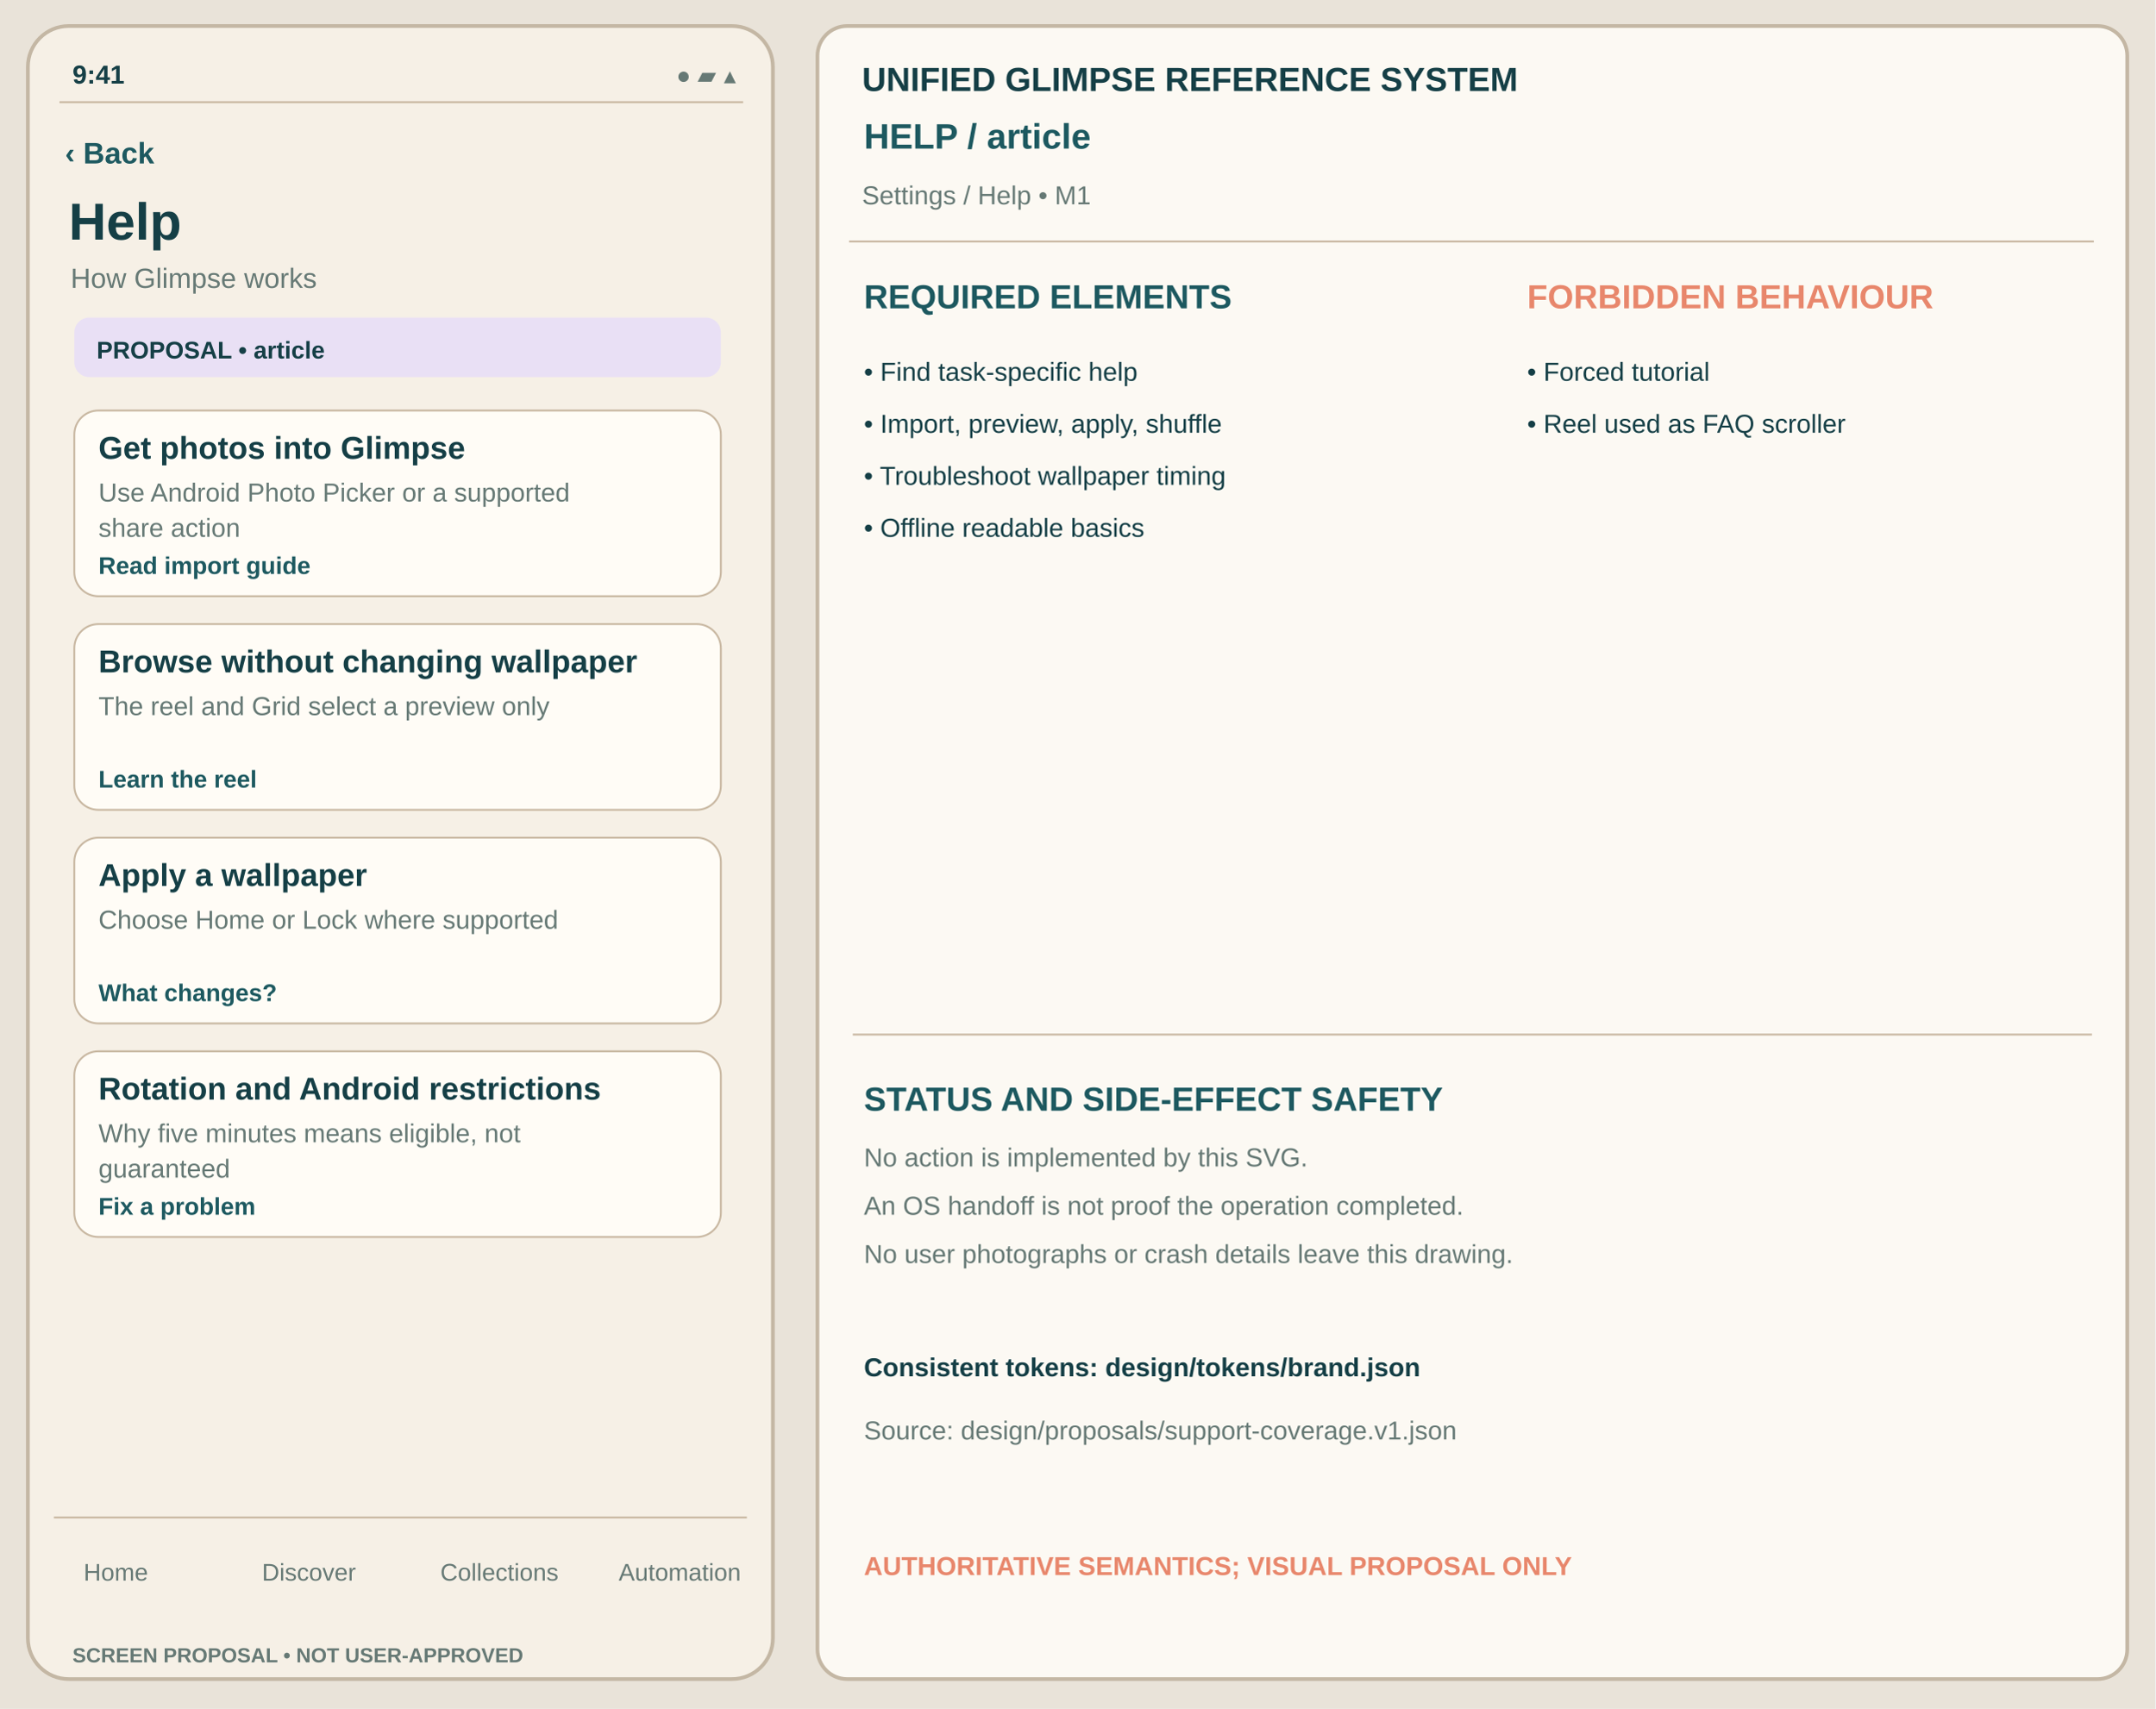
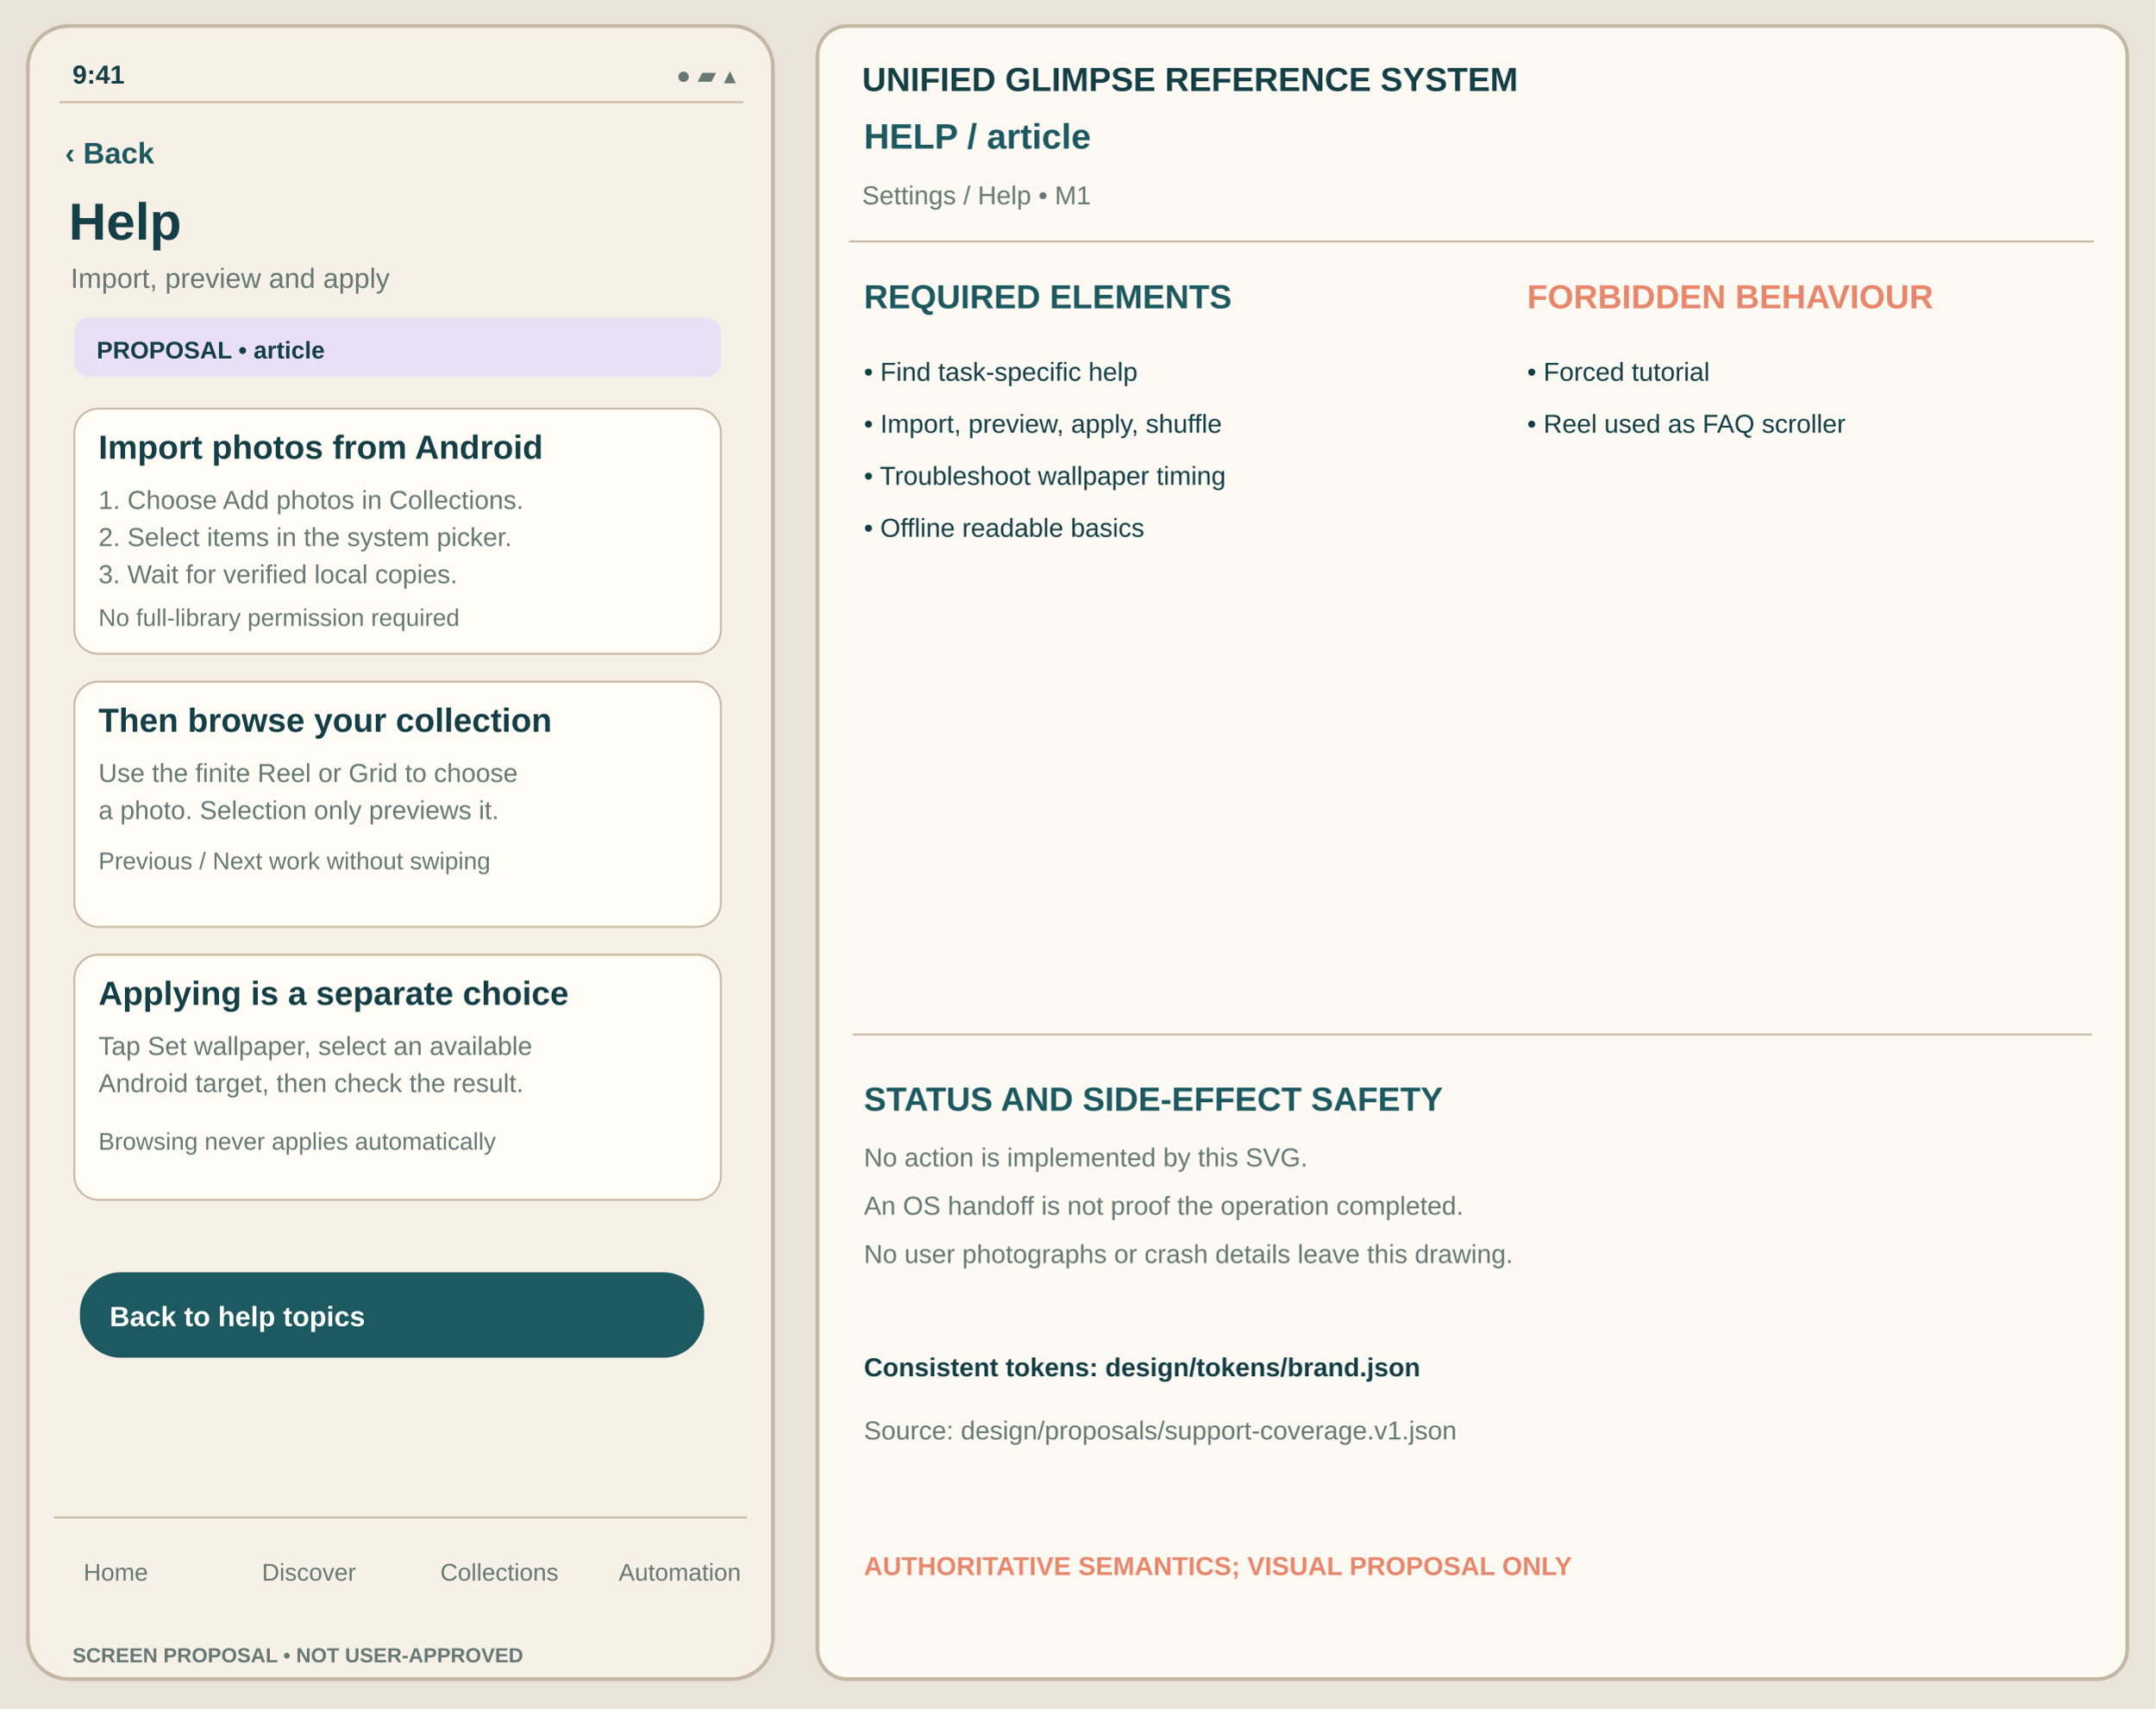
<svg xmlns="http://www.w3.org/2000/svg" viewBox="0 0 1160 920" width="1160" height="920" role="img" aria-label="Help article unapproved Glimpse visual reference">
  <rect width="1160" height="920" fill="#E9E3D9" />
  <rect x="15" y="14" width="401" height="890" rx="22" fill="#F6F0E6" stroke="#C4B7A4" stroke-width="2" />
  <text x="39" y="45" font-family="Arial,Helvetica,sans-serif" fill="#153F46" font-size="14" font-weight="600">9:41</text>
  <text x="364" y="45" font-family="Arial,Helvetica,sans-serif" fill="#667975" font-size="13" font-weight="400">●  ▰  ▴</text>
  <path d="M32 55h368" stroke="#C8B7A1" />
  <text x="35" y="88" font-family="Arial,Helvetica,sans-serif" fill="#1D5960" font-size="16" font-weight="650">‹ Back</text>
  <text x="37" y="129" font-family="Arial,Helvetica,sans-serif" fill="#153F46" font-size="28" font-weight="700">Help</text>
-   <text x="38" y="155" font-family="Arial,Helvetica,sans-serif" fill="#667975" font-size="15" font-weight="400">How Glimpse works</text>
+   <text x="38" y="155" font-family="Arial,Helvetica,sans-serif" fill="#667975" font-size="15" font-weight="400">Import, preview and apply</text>
  <rect x="40" y="171" width="348" height="32" rx="8" fill="#E9E0F5" stroke="none" stroke-width="1" />
  <text x="52" y="193" font-family="Arial,Helvetica,sans-serif" fill="#153F46" font-size="13" font-weight="650">PROPOSAL • article</text>
-   <rect x="40" y="221" width="348" height="100" rx="13" fill="#FFFCF6" stroke="#C8B7A1" stroke-width="1" />
-   <text x="53" y="247" font-family="Arial,Helvetica,sans-serif" fill="#153F46" font-size="17" font-weight="650">Get photos into Glimpse</text>
-   <text x="53" y="270" font-family="Arial,Helvetica,sans-serif" fill="#667975" font-size="14" font-weight="400">Use Android Photo Picker or a supported</text>
-   <text x="53" y="289" font-family="Arial,Helvetica,sans-serif" fill="#667975" font-size="14" font-weight="400">share action</text>
-   <text x="53" y="309" font-family="Arial,Helvetica,sans-serif" fill="#1D5960" font-size="13" font-weight="650">Read import guide</text>
-   <rect x="40" y="336" width="348" height="100" rx="13" fill="#FFFCF6" stroke="#C8B7A1" stroke-width="1" />
-   <text x="53" y="362" font-family="Arial,Helvetica,sans-serif" fill="#153F46" font-size="17" font-weight="650">Browse without changing wallpaper</text>
-   <text x="53" y="385" font-family="Arial,Helvetica,sans-serif" fill="#667975" font-size="14" font-weight="400">The reel and Grid select a preview only</text>
-   <text x="53" y="424" font-family="Arial,Helvetica,sans-serif" fill="#1D5960" font-size="13" font-weight="650">Learn the reel</text>
-   <rect x="40" y="451" width="348" height="100" rx="13" fill="#FFFCF6" stroke="#C8B7A1" stroke-width="1" />
-   <text x="53" y="477" font-family="Arial,Helvetica,sans-serif" fill="#153F46" font-size="17" font-weight="650">Apply a wallpaper</text>
-   <text x="53" y="500" font-family="Arial,Helvetica,sans-serif" fill="#667975" font-size="14" font-weight="400">Choose Home or Lock where supported</text>
-   <text x="53" y="539" font-family="Arial,Helvetica,sans-serif" fill="#1D5960" font-size="13" font-weight="650">What changes?</text>
-   <rect x="40" y="566" width="348" height="100" rx="13" fill="#FFFCF6" stroke="#C8B7A1" stroke-width="1" />
-   <text x="53" y="592" font-family="Arial,Helvetica,sans-serif" fill="#153F46" font-size="17" font-weight="650">Rotation and Android restrictions</text>
-   <text x="53" y="615" font-family="Arial,Helvetica,sans-serif" fill="#667975" font-size="14" font-weight="400">Why five minutes means eligible, not</text>
-   <text x="53" y="634" font-family="Arial,Helvetica,sans-serif" fill="#667975" font-size="14" font-weight="400">guaranteed</text>
-   <text x="53" y="654" font-family="Arial,Helvetica,sans-serif" fill="#1D5960" font-size="13" font-weight="650">Fix a problem</text>
+   <rect x="40" y="220" width="348" height="132" rx="13" fill="#FFFCF6" stroke="#C8B7A1" />
+   <text x="53" y="247" font-family="Arial,Helvetica,sans-serif" fill="#153F46" font-size="18" font-weight="700">Import photos from Android</text>
+   <text x="53" y="274" font-family="Arial,Helvetica,sans-serif" fill="#667975" font-size="14" font-weight="400">1. Choose Add photos in Collections.</text>
+   <text x="53" y="294" font-family="Arial,Helvetica,sans-serif" fill="#667975" font-size="14" font-weight="400">2. Select items in the system picker.</text>
+   <text x="53" y="314" font-family="Arial,Helvetica,sans-serif" fill="#667975" font-size="14" font-weight="400">3. Wait for verified local copies.</text>
+   <text x="53" y="337" font-family="Arial,Helvetica,sans-serif" fill="#667975" font-size="13" font-weight="400">No full-library permission required</text>
+   <rect x="40" y="367" width="348" height="132" rx="13" fill="#FFFCF6" stroke="#C8B7A1" />
+   <text x="53" y="394" font-family="Arial,Helvetica,sans-serif" fill="#153F46" font-size="18" font-weight="700">Then browse your collection</text>
+   <text x="53" y="421" font-family="Arial,Helvetica,sans-serif" fill="#667975" font-size="14" font-weight="400">Use the finite Reel or Grid to choose</text>
+   <text x="53" y="441" font-family="Arial,Helvetica,sans-serif" fill="#667975" font-size="14" font-weight="400">a photo. Selection only previews it.</text>
+   <text x="53" y="468" font-family="Arial,Helvetica,sans-serif" fill="#667975" font-size="13" font-weight="400">Previous / Next work without swiping</text>
+   <rect x="40" y="514" width="348" height="132" rx="13" fill="#FFFCF6" stroke="#C8B7A1" />
+   <text x="53" y="541" font-family="Arial,Helvetica,sans-serif" fill="#153F46" font-size="18" font-weight="700">Applying is a separate choice</text>
+   <text x="53" y="568" font-family="Arial,Helvetica,sans-serif" fill="#667975" font-size="14" font-weight="400">Tap Set wallpaper, select an available</text>
+   <text x="53" y="588" font-family="Arial,Helvetica,sans-serif" fill="#667975" font-size="14" font-weight="400">Android target, then check the result.</text>
+   <text x="53" y="619" font-family="Arial,Helvetica,sans-serif" fill="#667975" font-size="13" font-weight="400">Browsing never applies automatically</text>
+   <rect x="43" y="685" width="336" height="46" rx="22" fill="#1D5960" />
+   <text x="59" y="714" font-family="Arial,Helvetica,sans-serif" fill="#FFFFFF" font-size="15" font-weight="700">Back to help topics</text>
  <path d="M29 817h373" stroke="#C8B7A1" />
  <text x="45" y="851" font-family="Arial,Helvetica,sans-serif" fill="#667975" font-size="13" font-weight="500">Home</text>
  <text x="141" y="851" font-family="Arial,Helvetica,sans-serif" fill="#667975" font-size="13" font-weight="500">Discover</text>
  <text x="237" y="851" font-family="Arial,Helvetica,sans-serif" fill="#667975" font-size="13" font-weight="500">Collections</text>
  <text x="333" y="851" font-family="Arial,Helvetica,sans-serif" fill="#667975" font-size="13" font-weight="500">Automation</text>
  <text x="39" y="895" font-family="Arial,Helvetica,sans-serif" fill="#667975" font-size="11" font-weight="650">SCREEN PROPOSAL • NOT USER-APPROVED</text>
  <rect x="440" y="14" width="705" height="890" rx="16" fill="#FCF9F3" stroke="#C4B7A4" stroke-width="2" />
  <text x="464" y="49" font-family="Arial,Helvetica,sans-serif" fill="#153F46" font-size="18" font-weight="700">UNIFIED GLIMPSE REFERENCE SYSTEM</text>
  <text x="465" y="80" font-family="Arial,Helvetica,sans-serif" fill="#1D5960" font-size="19" font-weight="650">HELP  /  article</text>
  <text x="464" y="110" font-family="Arial,Helvetica,sans-serif" fill="#667975" font-size="14" font-weight="400">Settings / Help  •  M1</text>
  <path d="M457 130h670" stroke="#C8B7A1" />
  <text x="465" y="166" font-family="Arial,Helvetica,sans-serif" fill="#1D5960" font-size="18" font-weight="700">REQUIRED ELEMENTS</text>
  <text x="822" y="166" font-family="Arial,Helvetica,sans-serif" fill="#E8876C" font-size="18" font-weight="700">FORBIDDEN BEHAVIOUR</text>
  <text x="465" y="205" font-family="Arial,Helvetica,sans-serif" fill="#153F46" font-size="14" font-weight="400">• Find task-specific help</text>
  <text x="465" y="233" font-family="Arial,Helvetica,sans-serif" fill="#153F46" font-size="14" font-weight="400">• Import, preview, apply, shuffle</text>
  <text x="465" y="261" font-family="Arial,Helvetica,sans-serif" fill="#153F46" font-size="14" font-weight="400">• Troubleshoot wallpaper timing</text>
  <text x="465" y="289" font-family="Arial,Helvetica,sans-serif" fill="#153F46" font-size="14" font-weight="400">• Offline readable basics</text>
  <text x="822" y="205" font-family="Arial,Helvetica,sans-serif" fill="#153F46" font-size="14" font-weight="400">• Forced tutorial</text>
  <text x="822" y="233" font-family="Arial,Helvetica,sans-serif" fill="#153F46" font-size="14" font-weight="400">• Reel used as FAQ scroller</text>
  <path d="M459 557h667" stroke="#C8B7A1" />
  <text x="465" y="598" font-family="Arial,Helvetica,sans-serif" fill="#1D5960" font-size="18" font-weight="700">STATUS AND SIDE-EFFECT SAFETY</text>
  <text x="465" y="628" font-family="Arial,Helvetica,sans-serif" fill="#667975" font-size="14" font-weight="400">No action is implemented by this SVG.</text>
  <text x="465" y="654" font-family="Arial,Helvetica,sans-serif" fill="#667975" font-size="14" font-weight="400">An OS handoff is not proof the operation completed.</text>
  <text x="465" y="680" font-family="Arial,Helvetica,sans-serif" fill="#667975" font-size="14" font-weight="400">No user photographs or crash details leave this drawing.</text>
  <text x="465" y="741" font-family="Arial,Helvetica,sans-serif" fill="#153F46" font-size="14" font-weight="650">Consistent tokens: design/tokens/brand.json</text>
  <text x="465" y="775" font-family="Arial,Helvetica,sans-serif" fill="#667975" font-size="14" font-weight="400">Source: design/proposals/support-coverage.v1.json</text>
  <text x="465" y="848" font-family="Arial,Helvetica,sans-serif" fill="#E8876C" font-size="14" font-weight="700">AUTHORITATIVE SEMANTICS; VISUAL PROPOSAL ONLY</text>
</svg>
